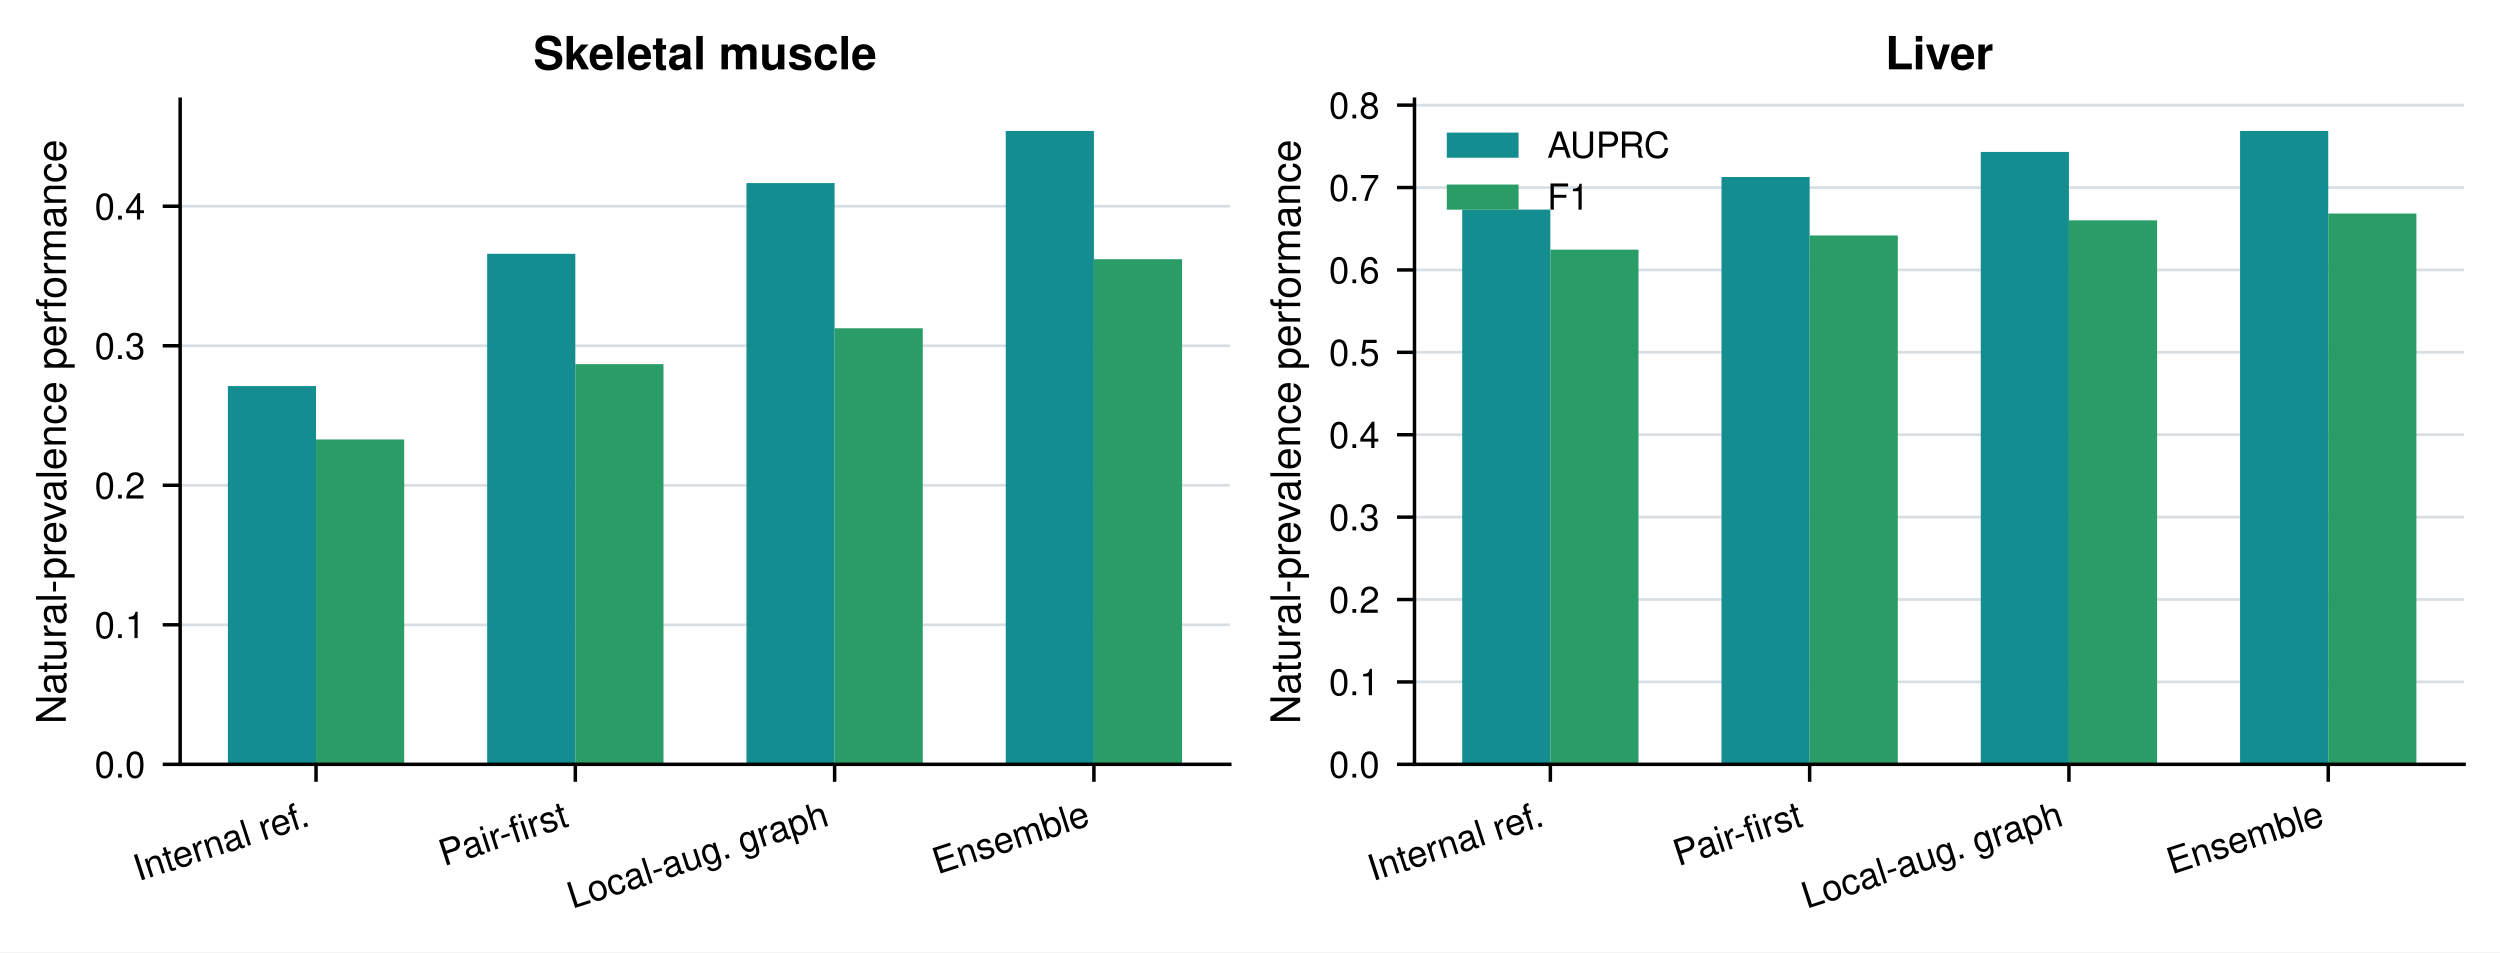
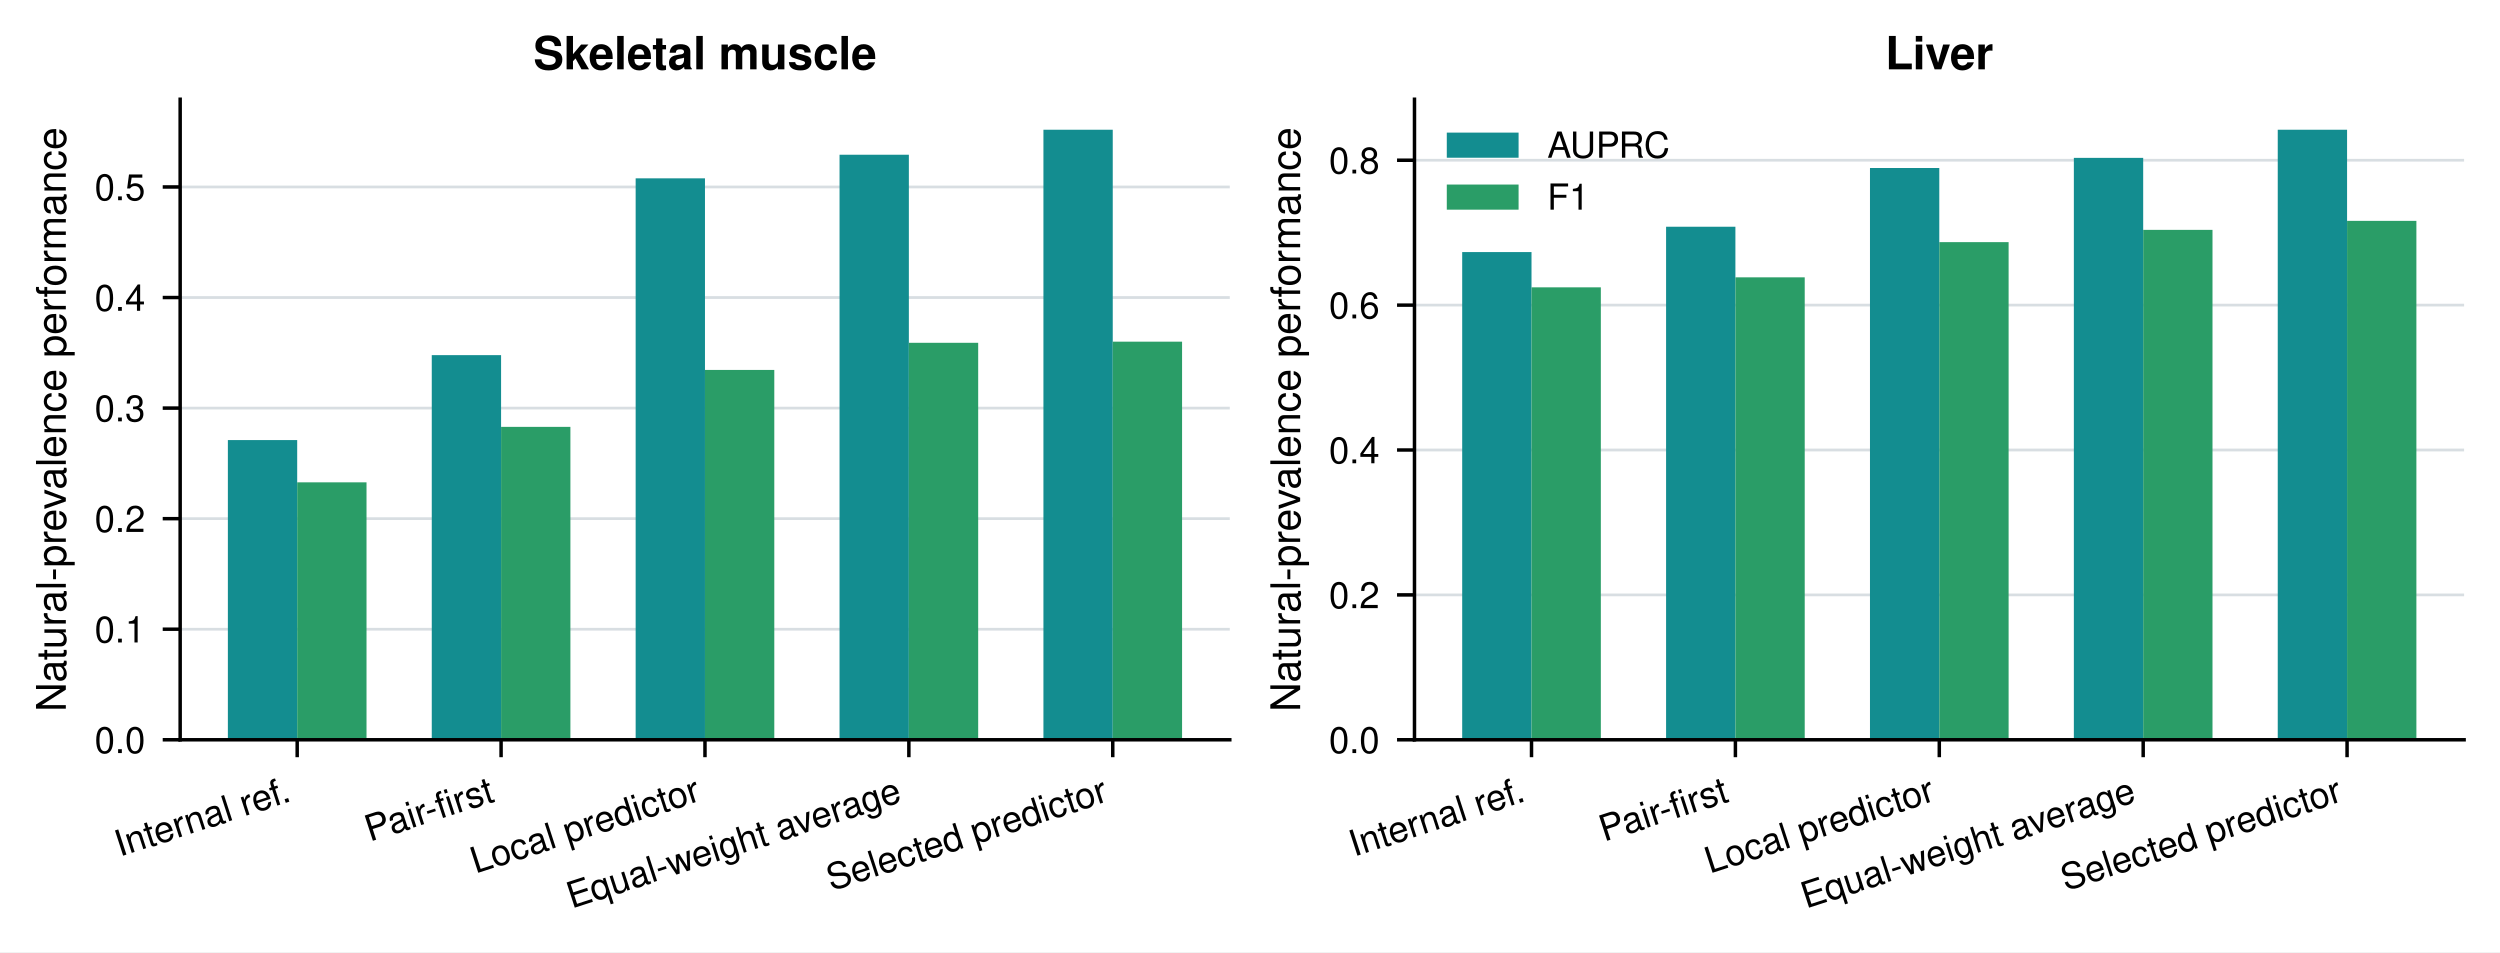
- <svg xmlns="http://www.w3.org/2000/svg" xmlns:xlink="http://www.w3.org/1999/xlink" width="501.434pt" height="191.004pt" viewBox="0 0 501.434 191.004" version="1.1">
+ <svg xmlns="http://www.w3.org/2000/svg" xmlns:xlink="http://www.w3.org/1999/xlink" width="501.434pt" height="190.97pt" viewBox="0 0 501.434 190.97" version="1.1">
  <defs>
    <style type="text/css">*{stroke-linejoin: round; stroke-linecap: butt}</style>
  </defs>
  <g id="figure_1">
    <g id="patch_1">
-       <path d="M 0 191.004  L 501.434 191.004  L 501.434 0  L 0 0  z " style="fill: #ffffff" />
+       <path d="M 0 190.97  L 501.434 190.97  L 501.434 0  L 0 0  z " style="fill: #ffffff" />
    </g>
    <g id="axes_1">
      <g id="patch_2">
-         <path d="M 36.136 153.303  L 246.662 153.303  L 246.662 19.907  L 36.136 19.907  z " style="fill: #ffffff" />
+         <path d="M 36.136 148.38  L 246.662 148.38  L 246.662 19.907  L 36.136 19.907  z " style="fill: #ffffff" />
      </g>
      <g id="matplotlib.axis_1">
        <g id="xtick_1">
          <g id="line2d_1">
            <defs>
              <path id="m49f4da12fe" d="M 0 0  L 0 3.5  " style="stroke: #000000; stroke-width: 0.7" />
            </defs>
            <g>
-               <use xlink:href="#m49f4da12fe" x="63.388" y="153.303" style="stroke: #000000; stroke-width: 0.7" />
+               <use xlink:href="#m49f4da12fe" x="59.609" y="148.38" style="stroke: #000000; stroke-width: 0.7" />
            </g>
          </g>
          <g id="text_1">
-             <text style="font-size: 7.3px; font-family: 'Nimbus Sans', 'Helvetica', 'Arial', sans-serif" transform="translate(27.78327 176.7732) rotate(-18)">Internal ref.</text>
+             <text style="font-size: 7.3px; font-family: 'Nimbus Sans', 'Helvetica', 'Arial', sans-serif" transform="translate(24.00496 171.8506) rotate(-18)">Internal ref.</text>
          </g>
        </g>
        <g id="xtick_2">
          <g id="line2d_2">
            <g>
-               <use xlink:href="#m49f4da12fe" x="115.395" y="153.303" style="stroke: #000000; stroke-width: 0.7" />
+               <use xlink:href="#m49f4da12fe" x="100.504" y="148.38" style="stroke: #000000; stroke-width: 0.7" />
            </g>
          </g>
          <g id="text_2">
-             <text style="font-size: 7.3px; font-family: 'Nimbus Sans', 'Helvetica', 'Arial', sans-serif" transform="translate(89.06355 173.7603) rotate(-18)">Pair-first</text>
+             <text style="font-size: 7.3px; font-family: 'Nimbus Sans', 'Helvetica', 'Arial', sans-serif" transform="translate(74.17253 168.8377) rotate(-18)">Pair-first</text>
          </g>
        </g>
        <g id="xtick_3">
          <g id="line2d_3">
            <g>
-               <use xlink:href="#m49f4da12fe" x="167.403" y="153.303" style="stroke: #000000; stroke-width: 0.7" />
+               <use xlink:href="#m49f4da12fe" x="141.399" y="148.38" style="stroke: #000000; stroke-width: 0.7" />
            </g>
          </g>
          <g id="text_3">
-             <text style="font-size: 7.3px; font-family: 'Nimbus Sans', 'Helvetica', 'Arial', sans-serif" transform="translate(114.8177 182.2905) rotate(-18)">Local-aug. graph</text>
+             <text style="font-size: 7.3px; font-family: 'Nimbus Sans', 'Helvetica', 'Arial', sans-serif" transform="translate(95.38032 175.2343) rotate(-18)">Local predictor</text>
          </g>
        </g>
        <g id="xtick_4">
          <g id="line2d_4">
            <g>
-               <use xlink:href="#m49f4da12fe" x="219.41" y="153.303" style="stroke: #000000; stroke-width: 0.7" />
+               <use xlink:href="#m49f4da12fe" x="182.294" y="148.38" style="stroke: #000000; stroke-width: 0.7" />
            </g>
          </g>
          <g id="text_4">
-             <text style="font-size: 7.3px; font-family: 'Nimbus Sans', 'Helvetica', 'Arial', sans-serif" transform="translate(188.0525 175.3933) rotate(-18)">Ensemble</text>
+             <text style="font-size: 7.3px; font-family: 'Nimbus Sans', 'Helvetica', 'Arial', sans-serif" transform="translate(114.6637 182.2563) rotate(-18)">Equal-weight average</text>
+           </g>
+         </g>
+         <g id="xtick_5">
+           <g id="line2d_5">
+             <g>
+               <use xlink:href="#m49f4da12fe" x="223.188" y="148.38" style="stroke: #000000; stroke-width: 0.7" />
+             </g>
+           </g>
+           <g id="text_5">
+             <text style="font-size: 7.3px; font-family: 'Nimbus Sans', 'Helvetica', 'Arial', sans-serif" transform="translate(166.7492 178.7026) rotate(-18)">Selected predictor</text>
          </g>
        </g>
      </g>
      <g id="matplotlib.axis_2">
        <g id="ytick_1">
-           <g id="line2d_5">
-             <path d="M 36.136 153.303  L 246.662 153.303  " clip-path="url(#p9f8f02ea70)" style="fill: none; stroke: #d8dee2; stroke-width: 0.55; stroke-linecap: square" />
-           </g>
          <g id="line2d_6">
+             <path d="M 36.136 148.38  L 246.662 148.38  " clip-path="url(#pd2425a1984)" style="fill: none; stroke: #d8dee2; stroke-width: 0.55; stroke-linecap: square" />
+           </g>
+           <g id="line2d_7">
            <defs>
              <path id="m2e805e3a97" d="M 0 0  L -3.5 0  " style="stroke: #000000; stroke-width: 0.7" />
            </defs>
            <g>
-               <use xlink:href="#m2e805e3a97" x="36.136" y="153.303" style="stroke: #000000; stroke-width: 0.7" />
-             </g>
-           </g>
-           <g id="text_5">
-             <text style="font-size: 7.3px; font-family: 'Nimbus Sans', 'Helvetica', 'Arial', sans-serif; text-anchor: end" x="29.136" y="155.964" transform="rotate(-0 29.13586 155.9638)">0.0</text>
+               <use xlink:href="#m2e805e3a97" x="36.136" y="148.38" style="stroke: #000000; stroke-width: 0.7" />
+             </g>
+           </g>
+           <g id="text_6">
+             <text style="font-size: 7.3px; font-family: 'Nimbus Sans', 'Helvetica', 'Arial', sans-serif; text-anchor: end" x="29.136" y="151.041" transform="rotate(-0 29.13586 151.0412)">0.0</text>
          </g>
        </g>
        <g id="ytick_2">
-           <g id="line2d_7">
-             <path d="M 36.136 125.319  L 246.662 125.319  " clip-path="url(#p9f8f02ea70)" style="fill: none; stroke: #d8dee2; stroke-width: 0.55; stroke-linecap: square" />
-           </g>
          <g id="line2d_8">
-             <g>
-               <use xlink:href="#m2e805e3a97" x="36.136" y="125.319" style="stroke: #000000; stroke-width: 0.7" />
-             </g>
-           </g>
-           <g id="text_6">
-             <text style="font-size: 7.3px; font-family: 'Nimbus Sans', 'Helvetica', 'Arial', sans-serif; text-anchor: end" x="29.136" y="127.98" transform="rotate(-0 29.13586 127.9798)">0.1</text>
+             <path d="M 36.136 126.204  L 246.662 126.204  " clip-path="url(#pd2425a1984)" style="fill: none; stroke: #d8dee2; stroke-width: 0.55; stroke-linecap: square" />
+           </g>
+           <g id="line2d_9">
+             <g>
+               <use xlink:href="#m2e805e3a97" x="36.136" y="126.204" style="stroke: #000000; stroke-width: 0.7" />
+             </g>
+           </g>
+           <g id="text_7">
+             <text style="font-size: 7.3px; font-family: 'Nimbus Sans', 'Helvetica', 'Arial', sans-serif; text-anchor: end" x="29.136" y="128.866" transform="rotate(-0 29.13586 128.8656)">0.1</text>
          </g>
        </g>
        <g id="ytick_3">
-           <g id="line2d_9">
-             <path d="M 36.136 97.335  L 246.662 97.335  " clip-path="url(#p9f8f02ea70)" style="fill: none; stroke: #d8dee2; stroke-width: 0.55; stroke-linecap: square" />
-           </g>
          <g id="line2d_10">
-             <g>
-               <use xlink:href="#m2e805e3a97" x="36.136" y="97.335" style="stroke: #000000; stroke-width: 0.7" />
-             </g>
-           </g>
-           <g id="text_7">
-             <text style="font-size: 7.3px; font-family: 'Nimbus Sans', 'Helvetica', 'Arial', sans-serif; text-anchor: end" x="29.136" y="99.996" transform="rotate(-0 29.13586 99.99588)">0.2</text>
+             <path d="M 36.136 104.029  L 246.662 104.029  " clip-path="url(#pd2425a1984)" style="fill: none; stroke: #d8dee2; stroke-width: 0.55; stroke-linecap: square" />
+           </g>
+           <g id="line2d_11">
+             <g>
+               <use xlink:href="#m2e805e3a97" x="36.136" y="104.029" style="stroke: #000000; stroke-width: 0.7" />
+             </g>
+           </g>
+           <g id="text_8">
+             <text style="font-size: 7.3px; font-family: 'Nimbus Sans', 'Helvetica', 'Arial', sans-serif; text-anchor: end" x="29.136" y="106.69" transform="rotate(-0 29.13586 106.69)">0.2</text>
          </g>
        </g>
        <g id="ytick_4">
-           <g id="line2d_11">
-             <path d="M 36.136 69.351  L 246.662 69.351  " clip-path="url(#p9f8f02ea70)" style="fill: none; stroke: #d8dee2; stroke-width: 0.55; stroke-linecap: square" />
-           </g>
          <g id="line2d_12">
-             <g>
-               <use xlink:href="#m2e805e3a97" x="36.136" y="69.351" style="stroke: #000000; stroke-width: 0.7" />
-             </g>
-           </g>
-           <g id="text_8">
-             <text style="font-size: 7.3px; font-family: 'Nimbus Sans', 'Helvetica', 'Arial', sans-serif; text-anchor: end" x="29.136" y="72.012" transform="rotate(-0 29.13586 72.01191)">0.3</text>
+             <path d="M 36.136 81.853  L 246.662 81.853  " clip-path="url(#pd2425a1984)" style="fill: none; stroke: #d8dee2; stroke-width: 0.55; stroke-linecap: square" />
+           </g>
+           <g id="line2d_13">
+             <g>
+               <use xlink:href="#m2e805e3a97" x="36.136" y="81.853" style="stroke: #000000; stroke-width: 0.7" />
+             </g>
+           </g>
+           <g id="text_9">
+             <text style="font-size: 7.3px; font-family: 'Nimbus Sans', 'Helvetica', 'Arial', sans-serif; text-anchor: end" x="29.136" y="84.514" transform="rotate(-0 29.13586 84.51435)">0.3</text>
          </g>
        </g>
        <g id="ytick_5">
-           <g id="line2d_13">
-             <path d="M 36.136 41.367  L 246.662 41.367  " clip-path="url(#p9f8f02ea70)" style="fill: none; stroke: #d8dee2; stroke-width: 0.55; stroke-linecap: square" />
-           </g>
          <g id="line2d_14">
-             <g>
-               <use xlink:href="#m2e805e3a97" x="36.136" y="41.367" style="stroke: #000000; stroke-width: 0.7" />
-             </g>
-           </g>
-           <g id="text_9">
-             <text style="font-size: 7.3px; font-family: 'Nimbus Sans', 'Helvetica', 'Arial', sans-serif; text-anchor: end" x="29.136" y="44.028" transform="rotate(-0 29.13586 44.02795)">0.4</text>
-           </g>
-         </g>
-         <g id="text_10">
-           <text style="font-size: 8.2px; font-family: 'Nimbus Sans', 'Helvetica', 'Arial', sans-serif; text-anchor: middle" x="13.203" y="86.605" transform="rotate(-90 13.20266 86.60505)">Natural-prevalence performance</text>
+             <path d="M 36.136 59.678  L 246.662 59.678  " clip-path="url(#pd2425a1984)" style="fill: none; stroke: #d8dee2; stroke-width: 0.55; stroke-linecap: square" />
+           </g>
+           <g id="line2d_15">
+             <g>
+               <use xlink:href="#m2e805e3a97" x="36.136" y="59.678" style="stroke: #000000; stroke-width: 0.7" />
+             </g>
+           </g>
+           <g id="text_10">
+             <text style="font-size: 7.3px; font-family: 'Nimbus Sans', 'Helvetica', 'Arial', sans-serif; text-anchor: end" x="29.136" y="62.339" transform="rotate(-0 29.13586 62.33875)">0.4</text>
+           </g>
+         </g>
+         <g id="ytick_6">
+           <g id="line2d_16">
+             <path d="M 36.136 37.502  L 246.662 37.502  " clip-path="url(#pd2425a1984)" style="fill: none; stroke: #d8dee2; stroke-width: 0.55; stroke-linecap: square" />
+           </g>
+           <g id="line2d_17">
+             <g>
+               <use xlink:href="#m2e805e3a97" x="36.136" y="37.502" style="stroke: #000000; stroke-width: 0.7" />
+             </g>
+           </g>
+           <g id="text_11">
+             <text style="font-size: 7.3px; font-family: 'Nimbus Sans', 'Helvetica', 'Arial', sans-serif; text-anchor: end" x="29.136" y="40.163" transform="rotate(-0 29.13586 40.16314)">0.5</text>
+           </g>
+         </g>
+         <g id="text_12">
+           <text style="font-size: 8.2px; font-family: 'Nimbus Sans', 'Helvetica', 'Arial', sans-serif; text-anchor: middle" x="13.203" y="84.144" transform="rotate(-90 13.20266 84.14374)">Natural-prevalence performance</text>
        </g>
      </g>
      <g id="patch_3">
-         <path d="M 45.705 153.303  L 63.388 153.303  L 63.388 77.436  L 45.705 77.436  z " clip-path="url(#p9f8f02ea70)" style="fill: #138d90" />
+         <path d="M 45.705 148.38  L 59.609 148.38  L 59.609 88.26  L 45.705 88.26  z " clip-path="url(#pd2425a1984)" style="fill: #138d90" />
      </g>
      <g id="patch_4">
-         <path d="M 97.713 153.303  L 115.395 153.303  L 115.395 50.91  L 97.713 50.91  z " clip-path="url(#p9f8f02ea70)" style="fill: #138d90" />
+         <path d="M 86.6 148.38  L 100.504 148.38  L 100.504 71.226  L 86.6 71.226  z " clip-path="url(#pd2425a1984)" style="fill: #138d90" />
      </g>
      <g id="patch_5">
-         <path d="M 149.72 153.303  L 167.403 153.303  L 167.403 36.722  L 149.72 36.722  z " clip-path="url(#p9f8f02ea70)" style="fill: #138d90" />
+         <path d="M 127.495 148.38  L 141.399 148.38  L 141.399 35.769  L 127.495 35.769  z " clip-path="url(#pd2425a1984)" style="fill: #138d90" />
      </g>
      <g id="patch_6">
-         <path d="M 201.727 153.303  L 219.41 153.303  L 219.41 26.26  L 201.727 26.26  z " clip-path="url(#p9f8f02ea70)" style="fill: #138d90" />
+         <path d="M 168.389 148.38  L 182.294 148.38  L 182.294 31.037  L 168.389 31.037  z " clip-path="url(#pd2425a1984)" style="fill: #138d90" />
      </g>
      <g id="patch_7">
-         <path d="M 63.388 153.303  L 81.07 153.303  L 81.07 88.143  L 63.388 88.143  z " clip-path="url(#p9f8f02ea70)" style="fill: #2a9d67" />
+         <path d="M 209.284 148.38  L 223.188 148.38  L 223.188 26.025  L 209.284 26.025  z " clip-path="url(#pd2425a1984)" style="fill: #138d90" />
      </g>
      <g id="patch_8">
-         <path d="M 115.395 153.303  L 133.078 153.303  L 133.078 73.041  L 115.395 73.041  z " clip-path="url(#p9f8f02ea70)" style="fill: #2a9d67" />
+         <path d="M 59.609 148.38  L 73.514 148.38  L 73.514 96.745  L 59.609 96.745  z " clip-path="url(#pd2425a1984)" style="fill: #2a9d67" />
      </g>
      <g id="patch_9">
-         <path d="M 167.403 153.303  L 185.085 153.303  L 185.085 65.843  L 167.403 65.843  z " clip-path="url(#p9f8f02ea70)" style="fill: #2a9d67" />
+         <path d="M 100.504 148.38  L 114.408 148.38  L 114.408 85.614  L 100.504 85.614  z " clip-path="url(#pd2425a1984)" style="fill: #2a9d67" />
      </g>
      <g id="patch_10">
-         <path d="M 219.41 153.303  L 237.092 153.303  L 237.092 51.986  L 219.41 51.986  z " clip-path="url(#p9f8f02ea70)" style="fill: #2a9d67" />
+         <path d="M 141.399 148.38  L 155.303 148.38  L 155.303 74.198  L 141.399 74.198  z " clip-path="url(#pd2425a1984)" style="fill: #2a9d67" />
      </g>
      <g id="patch_11">
-         <path d="M 36.136 153.303  L 36.136 19.907  " style="fill: none; stroke: #000000; stroke-width: 0.7; stroke-linejoin: miter; stroke-linecap: square" />
+         <path d="M 182.294 148.38  L 196.198 148.38  L 196.198 68.752  L 182.294 68.752  z " clip-path="url(#pd2425a1984)" style="fill: #2a9d67" />
      </g>
      <g id="patch_12">
-         <path d="M 36.136 153.303  L 246.662 153.303  " style="fill: none; stroke: #000000; stroke-width: 0.7; stroke-linejoin: miter; stroke-linecap: square" />
-       </g>
-       <g id="text_11">
+         <path d="M 223.188 148.38  L 237.092 148.38  L 237.092 68.524  L 223.188 68.524  z " clip-path="url(#pd2425a1984)" style="fill: #2a9d67" />
+       </g>
+       <g id="patch_13">
+         <path d="M 36.136 148.38  L 36.136 19.907  " style="fill: none; stroke: #000000; stroke-width: 0.7; stroke-linejoin: miter; stroke-linecap: square" />
+       </g>
+       <g id="patch_14">
+         <path d="M 36.136 148.38  L 246.662 148.38  " style="fill: none; stroke: #000000; stroke-width: 0.7; stroke-linejoin: miter; stroke-linecap: square" />
+       </g>
+       <g id="text_13">
        <text style="font-weight: 700; font-size: 9.2px; font-family: 'Nimbus Sans', 'Helvetica', 'Arial', sans-serif; text-anchor: middle" x="141.399" y="13.907" transform="rotate(-0 141.3989 13.90738)">Skeletal muscle</text>
      </g>
    </g>
    <g id="axes_2">
-       <g id="patch_13">
-         <path d="M 283.708 153.303  L 494.234 153.303  L 494.234 19.907  L 283.708 19.907  z " style="fill: #ffffff" />
+       <g id="patch_15">
+         <path d="M 283.708 148.38  L 494.234 148.38  L 494.234 19.907  L 283.708 19.907  z " style="fill: #ffffff" />
      </g>
      <g id="matplotlib.axis_3">
-         <g id="xtick_5">
-           <g id="line2d_15">
-             <g>
-               <use xlink:href="#m49f4da12fe" x="310.96" y="153.303" style="stroke: #000000; stroke-width: 0.7" />
-             </g>
-           </g>
-           <g id="text_12">
-             <text style="font-size: 7.3px; font-family: 'Nimbus Sans', 'Helvetica', 'Arial', sans-serif" transform="translate(275.3553 176.7732) rotate(-18)">Internal ref.</text>
-           </g>
-         </g>
        <g id="xtick_6">
-           <g id="line2d_16">
-             <g>
-               <use xlink:href="#m49f4da12fe" x="362.967" y="153.303" style="stroke: #000000; stroke-width: 0.7" />
-             </g>
-           </g>
-           <g id="text_13">
-             <text style="font-size: 7.3px; font-family: 'Nimbus Sans', 'Helvetica', 'Arial', sans-serif" transform="translate(336.6355 173.7603) rotate(-18)">Pair-first</text>
+           <g id="line2d_18">
+             <g>
+               <use xlink:href="#m49f4da12fe" x="307.181" y="148.38" style="stroke: #000000; stroke-width: 0.7" />
+             </g>
+           </g>
+           <g id="text_14">
+             <text style="font-size: 7.3px; font-family: 'Nimbus Sans', 'Helvetica', 'Arial', sans-serif" transform="translate(271.577 171.8506) rotate(-18)">Internal ref.</text>
          </g>
        </g>
        <g id="xtick_7">
-           <g id="line2d_17">
-             <g>
-               <use xlink:href="#m49f4da12fe" x="414.975" y="153.303" style="stroke: #000000; stroke-width: 0.7" />
-             </g>
-           </g>
-           <g id="text_14">
-             <text style="font-size: 7.3px; font-family: 'Nimbus Sans', 'Helvetica', 'Arial', sans-serif" transform="translate(362.3897 182.2905) rotate(-18)">Local-aug. graph</text>
+           <g id="line2d_19">
+             <g>
+               <use xlink:href="#m49f4da12fe" x="348.076" y="148.38" style="stroke: #000000; stroke-width: 0.7" />
+             </g>
+           </g>
+           <g id="text_15">
+             <text style="font-size: 7.3px; font-family: 'Nimbus Sans', 'Helvetica', 'Arial', sans-serif" transform="translate(321.7445 168.8377) rotate(-18)">Pair-first</text>
          </g>
        </g>
        <g id="xtick_8">
-           <g id="line2d_18">
-             <g>
-               <use xlink:href="#m49f4da12fe" x="466.982" y="153.303" style="stroke: #000000; stroke-width: 0.7" />
-             </g>
-           </g>
-           <g id="text_15">
-             <text style="font-size: 7.3px; font-family: 'Nimbus Sans', 'Helvetica', 'Arial', sans-serif" transform="translate(435.6245 175.3933) rotate(-18)">Ensemble</text>
+           <g id="line2d_20">
+             <g>
+               <use xlink:href="#m49f4da12fe" x="388.971" y="148.38" style="stroke: #000000; stroke-width: 0.7" />
+             </g>
+           </g>
+           <g id="text_16">
+             <text style="font-size: 7.3px; font-family: 'Nimbus Sans', 'Helvetica', 'Arial', sans-serif" transform="translate(342.9523 175.2343) rotate(-18)">Local predictor</text>
+           </g>
+         </g>
+         <g id="xtick_9">
+           <g id="line2d_21">
+             <g>
+               <use xlink:href="#m49f4da12fe" x="429.866" y="148.38" style="stroke: #000000; stroke-width: 0.7" />
+             </g>
+           </g>
+           <g id="text_17">
+             <text style="font-size: 7.3px; font-family: 'Nimbus Sans', 'Helvetica', 'Arial', sans-serif" transform="translate(362.2357 182.2563) rotate(-18)">Equal-weight average</text>
+           </g>
+         </g>
+         <g id="xtick_10">
+           <g id="line2d_22">
+             <g>
+               <use xlink:href="#m49f4da12fe" x="470.76" y="148.38" style="stroke: #000000; stroke-width: 0.7" />
+             </g>
+           </g>
+           <g id="text_18">
+             <text style="font-size: 7.3px; font-family: 'Nimbus Sans', 'Helvetica', 'Arial', sans-serif" transform="translate(414.3212 178.7026) rotate(-18)">Selected predictor</text>
          </g>
        </g>
      </g>
      <g id="matplotlib.axis_4">
-         <g id="ytick_6">
-           <g id="line2d_19">
-             <path d="M 283.708 153.303  L 494.234 153.303  " clip-path="url(#p1df1005f05)" style="fill: none; stroke: #d8dee2; stroke-width: 0.55; stroke-linecap: square" />
-           </g>
-           <g id="line2d_20">
-             <g>
-               <use xlink:href="#m2e805e3a97" x="283.708" y="153.303" style="stroke: #000000; stroke-width: 0.7" />
-             </g>
-           </g>
-           <g id="text_16">
-             <text style="font-size: 7.3px; font-family: 'Nimbus Sans', 'Helvetica', 'Arial', sans-serif; text-anchor: end" x="276.708" y="155.964" transform="rotate(-0 276.7079 155.9638)">0.0</text>
-           </g>
-         </g>
        <g id="ytick_7">
-           <g id="line2d_21">
-             <path d="M 283.708 136.776  L 494.234 136.776  " clip-path="url(#p1df1005f05)" style="fill: none; stroke: #d8dee2; stroke-width: 0.55; stroke-linecap: square" />
-           </g>
-           <g id="line2d_22">
-             <g>
-               <use xlink:href="#m2e805e3a97" x="283.708" y="136.776" style="stroke: #000000; stroke-width: 0.7" />
-             </g>
-           </g>
-           <g id="text_17">
-             <text style="font-size: 7.3px; font-family: 'Nimbus Sans', 'Helvetica', 'Arial', sans-serif; text-anchor: end" x="276.708" y="139.437" transform="rotate(-0 276.7079 139.437)">0.1</text>
+           <g id="line2d_23">
+             <path d="M 283.708 148.38  L 494.234 148.38  " clip-path="url(#pde83064d4c)" style="fill: none; stroke: #d8dee2; stroke-width: 0.55; stroke-linecap: square" />
+           </g>
+           <g id="line2d_24">
+             <g>
+               <use xlink:href="#m2e805e3a97" x="283.708" y="148.38" style="stroke: #000000; stroke-width: 0.7" />
+             </g>
+           </g>
+           <g id="text_19">
+             <text style="font-size: 7.3px; font-family: 'Nimbus Sans', 'Helvetica', 'Arial', sans-serif; text-anchor: end" x="276.708" y="151.041" transform="rotate(-0 276.7079 151.0412)">0.0</text>
          </g>
        </g>
        <g id="ytick_8">
-           <g id="line2d_23">
-             <path d="M 283.708 120.249  L 494.234 120.249  " clip-path="url(#p1df1005f05)" style="fill: none; stroke: #d8dee2; stroke-width: 0.55; stroke-linecap: square" />
-           </g>
-           <g id="line2d_24">
-             <g>
-               <use xlink:href="#m2e805e3a97" x="283.708" y="120.249" style="stroke: #000000; stroke-width: 0.7" />
-             </g>
-           </g>
-           <g id="text_18">
-             <text style="font-size: 7.3px; font-family: 'Nimbus Sans', 'Helvetica', 'Arial', sans-serif; text-anchor: end" x="276.708" y="122.91" transform="rotate(-0 276.7079 122.9101)">0.2</text>
+           <g id="line2d_25">
+             <path d="M 283.708 119.32  L 494.234 119.32  " clip-path="url(#pde83064d4c)" style="fill: none; stroke: #d8dee2; stroke-width: 0.55; stroke-linecap: square" />
+           </g>
+           <g id="line2d_26">
+             <g>
+               <use xlink:href="#m2e805e3a97" x="283.708" y="119.32" style="stroke: #000000; stroke-width: 0.7" />
+             </g>
+           </g>
+           <g id="text_20">
+             <text style="font-size: 7.3px; font-family: 'Nimbus Sans', 'Helvetica', 'Arial', sans-serif; text-anchor: end" x="276.708" y="121.981" transform="rotate(-0 276.7079 121.9807)">0.2</text>
          </g>
        </g>
        <g id="ytick_9">
-           <g id="line2d_25">
-             <path d="M 283.708 103.722  L 494.234 103.722  " clip-path="url(#p1df1005f05)" style="fill: none; stroke: #d8dee2; stroke-width: 0.55; stroke-linecap: square" />
-           </g>
-           <g id="line2d_26">
-             <g>
-               <use xlink:href="#m2e805e3a97" x="283.708" y="103.722" style="stroke: #000000; stroke-width: 0.7" />
-             </g>
-           </g>
-           <g id="text_19">
-             <text style="font-size: 7.3px; font-family: 'Nimbus Sans', 'Helvetica', 'Arial', sans-serif; text-anchor: end" x="276.708" y="106.383" transform="rotate(-0 276.7079 106.3833)">0.3</text>
+           <g id="line2d_27">
+             <path d="M 283.708 90.259  L 494.234 90.259  " clip-path="url(#pde83064d4c)" style="fill: none; stroke: #d8dee2; stroke-width: 0.55; stroke-linecap: square" />
+           </g>
+           <g id="line2d_28">
+             <g>
+               <use xlink:href="#m2e805e3a97" x="283.708" y="90.259" style="stroke: #000000; stroke-width: 0.7" />
+             </g>
+           </g>
+           <g id="text_21">
+             <text style="font-size: 7.3px; font-family: 'Nimbus Sans', 'Helvetica', 'Arial', sans-serif; text-anchor: end" x="276.708" y="92.92" transform="rotate(-0 276.7079 92.92033)">0.4</text>
          </g>
        </g>
        <g id="ytick_10">
-           <g id="line2d_27">
-             <path d="M 283.708 87.195  L 494.234 87.195  " clip-path="url(#p1df1005f05)" style="fill: none; stroke: #d8dee2; stroke-width: 0.55; stroke-linecap: square" />
-           </g>
-           <g id="line2d_28">
-             <g>
-               <use xlink:href="#m2e805e3a97" x="283.708" y="87.195" style="stroke: #000000; stroke-width: 0.7" />
-             </g>
-           </g>
-           <g id="text_20">
-             <text style="font-size: 7.3px; font-family: 'Nimbus Sans', 'Helvetica', 'Arial', sans-serif; text-anchor: end" x="276.708" y="89.856" transform="rotate(-0 276.7079 89.85641)">0.4</text>
+           <g id="line2d_29">
+             <path d="M 283.708 61.199  L 494.234 61.199  " clip-path="url(#pde83064d4c)" style="fill: none; stroke: #d8dee2; stroke-width: 0.55; stroke-linecap: square" />
+           </g>
+           <g id="line2d_30">
+             <g>
+               <use xlink:href="#m2e805e3a97" x="283.708" y="61.199" style="stroke: #000000; stroke-width: 0.7" />
+             </g>
+           </g>
+           <g id="text_22">
+             <text style="font-size: 7.3px; font-family: 'Nimbus Sans', 'Helvetica', 'Arial', sans-serif; text-anchor: end" x="276.708" y="63.86" transform="rotate(-0 276.7079 63.8599)">0.6</text>
          </g>
        </g>
        <g id="ytick_11">
-           <g id="line2d_29">
-             <path d="M 283.708 70.668  L 494.234 70.668  " clip-path="url(#p1df1005f05)" style="fill: none; stroke: #d8dee2; stroke-width: 0.55; stroke-linecap: square" />
-           </g>
-           <g id="line2d_30">
-             <g>
-               <use xlink:href="#m2e805e3a97" x="283.708" y="70.668" style="stroke: #000000; stroke-width: 0.7" />
-             </g>
-           </g>
-           <g id="text_21">
-             <text style="font-size: 7.3px; font-family: 'Nimbus Sans', 'Helvetica', 'Arial', sans-serif; text-anchor: end" x="276.708" y="73.33" transform="rotate(-0 276.7079 73.32956)">0.5</text>
-           </g>
-         </g>
-         <g id="ytick_12">
          <g id="line2d_31">
-             <path d="M 283.708 54.142  L 494.234 54.142  " clip-path="url(#p1df1005f05)" style="fill: none; stroke: #d8dee2; stroke-width: 0.55; stroke-linecap: square" />
+             <path d="M 283.708 32.138  L 494.234 32.138  " clip-path="url(#pde83064d4c)" style="fill: none; stroke: #d8dee2; stroke-width: 0.55; stroke-linecap: square" />
          </g>
          <g id="line2d_32">
            <g>
-               <use xlink:href="#m2e805e3a97" x="283.708" y="54.142" style="stroke: #000000; stroke-width: 0.7" />
-             </g>
-           </g>
-           <g id="text_22">
-             <text style="font-size: 7.3px; font-family: 'Nimbus Sans', 'Helvetica', 'Arial', sans-serif; text-anchor: end" x="276.708" y="56.803" transform="rotate(-0 276.7079 56.80271)">0.6</text>
-           </g>
-         </g>
-         <g id="ytick_13">
-           <g id="line2d_33">
-             <path d="M 283.708 37.615  L 494.234 37.615  " clip-path="url(#p1df1005f05)" style="fill: none; stroke: #d8dee2; stroke-width: 0.55; stroke-linecap: square" />
-           </g>
-           <g id="line2d_34">
-             <g>
-               <use xlink:href="#m2e805e3a97" x="283.708" y="37.615" style="stroke: #000000; stroke-width: 0.7" />
+               <use xlink:href="#m2e805e3a97" x="283.708" y="32.138" style="stroke: #000000; stroke-width: 0.7" />
            </g>
          </g>
          <g id="text_23">
-             <text style="font-size: 7.3px; font-family: 'Nimbus Sans', 'Helvetica', 'Arial', sans-serif; text-anchor: end" x="276.708" y="40.276" transform="rotate(-0 276.7079 40.27585)">0.7</text>
-           </g>
-         </g>
-         <g id="ytick_14">
-           <g id="line2d_35">
-             <path d="M 283.708 21.088  L 494.234 21.088  " clip-path="url(#p1df1005f05)" style="fill: none; stroke: #d8dee2; stroke-width: 0.55; stroke-linecap: square" />
-           </g>
-           <g id="line2d_36">
-             <g>
-               <use xlink:href="#m2e805e3a97" x="283.708" y="21.088" style="stroke: #000000; stroke-width: 0.7" />
-             </g>
-           </g>
-           <g id="text_24">
-             <text style="font-size: 7.3px; font-family: 'Nimbus Sans', 'Helvetica', 'Arial', sans-serif; text-anchor: end" x="276.708" y="23.749" transform="rotate(-0 276.7079 23.749)">0.8</text>
-           </g>
-         </g>
-         <g id="text_25">
-           <text style="font-size: 8.2px; font-family: 'Nimbus Sans', 'Helvetica', 'Arial', sans-serif; text-anchor: middle" x="260.775" y="86.605" transform="rotate(-90 260.7747 86.60505)">Natural-prevalence performance</text>
-         </g>
-       </g>
-       <g id="patch_14">
-         <path d="M 293.277 153.303  L 310.96 153.303  L 310.96 42.036  L 293.277 42.036  z " clip-path="url(#p1df1005f05)" style="fill: #138d90" />
-       </g>
-       <g id="patch_15">
-         <path d="M 345.285 153.303  L 362.967 153.303  L 362.967 35.503  L 345.285 35.503  z " clip-path="url(#p1df1005f05)" style="fill: #138d90" />
+             <text style="font-size: 7.3px; font-family: 'Nimbus Sans', 'Helvetica', 'Arial', sans-serif; text-anchor: end" x="276.708" y="34.799" transform="rotate(-0 276.7079 34.79948)">0.8</text>
+           </g>
+         </g>
+         <g id="text_24">
+           <text style="font-size: 8.2px; font-family: 'Nimbus Sans', 'Helvetica', 'Arial', sans-serif; text-anchor: middle" x="260.775" y="84.144" transform="rotate(-90 260.7747 84.14374)">Natural-prevalence performance</text>
+         </g>
      </g>
      <g id="patch_16">
-         <path d="M 397.292 153.303  L 414.975 153.303  L 414.975 30.473  L 397.292 30.473  z " clip-path="url(#p1df1005f05)" style="fill: #138d90" />
+         <path d="M 293.277 148.38  L 307.181 148.38  L 307.181 50.556  L 293.277 50.556  z " clip-path="url(#pde83064d4c)" style="fill: #138d90" />
      </g>
      <g id="patch_17">
-         <path d="M 449.299 153.303  L 466.982 153.303  L 466.982 26.26  L 449.299 26.26  z " clip-path="url(#p1df1005f05)" style="fill: #138d90" />
+         <path d="M 334.172 148.38  L 348.076 148.38  L 348.076 45.482  L 334.172 45.482  z " clip-path="url(#pde83064d4c)" style="fill: #138d90" />
      </g>
      <g id="patch_18">
-         <path d="M 310.96 153.303  L 328.642 153.303  L 328.642 50.082  L 310.96 50.082  z " clip-path="url(#p1df1005f05)" style="fill: #2a9d67" />
+         <path d="M 375.067 148.38  L 388.971 148.38  L 388.971 33.691  L 375.067 33.691  z " clip-path="url(#pde83064d4c)" style="fill: #138d90" />
      </g>
      <g id="patch_19">
-         <path d="M 362.967 153.303  L 380.65 153.303  L 380.65 47.229  L 362.967 47.229  z " clip-path="url(#p1df1005f05)" style="fill: #2a9d67" />
+         <path d="M 415.961 148.38  L 429.866 148.38  L 429.866 31.661  L 415.961 31.661  z " clip-path="url(#pde83064d4c)" style="fill: #138d90" />
      </g>
      <g id="patch_20">
-         <path d="M 414.975 153.303  L 432.657 153.303  L 432.657 44.187  L 414.975 44.187  z " clip-path="url(#p1df1005f05)" style="fill: #2a9d67" />
+         <path d="M 456.856 148.38  L 470.76 148.38  L 470.76 26.025  L 456.856 26.025  z " clip-path="url(#pde83064d4c)" style="fill: #138d90" />
      </g>
      <g id="patch_21">
-         <path d="M 466.982 153.303  L 484.664 153.303  L 484.664 42.835  L 466.982 42.835  z " clip-path="url(#p1df1005f05)" style="fill: #2a9d67" />
+         <path d="M 307.181 148.38  L 321.086 148.38  L 321.086 57.63  L 307.181 57.63  z " clip-path="url(#pde83064d4c)" style="fill: #2a9d67" />
      </g>
      <g id="patch_22">
-         <path d="M 283.708 153.303  L 283.708 19.907  " style="fill: none; stroke: #000000; stroke-width: 0.7; stroke-linejoin: miter; stroke-linecap: square" />
+         <path d="M 348.076 148.38  L 361.98 148.38  L 361.98 55.62  L 348.076 55.62  z " clip-path="url(#pde83064d4c)" style="fill: #2a9d67" />
      </g>
      <g id="patch_23">
-         <path d="M 283.708 153.303  L 494.234 153.303  " style="fill: none; stroke: #000000; stroke-width: 0.7; stroke-linejoin: miter; stroke-linecap: square" />
-       </g>
-       <g id="text_26">
+         <path d="M 388.971 148.38  L 402.875 148.38  L 402.875 48.562  L 388.971 48.562  z " clip-path="url(#pde83064d4c)" style="fill: #2a9d67" />
+       </g>
+       <g id="patch_24">
+         <path d="M 429.866 148.38  L 443.77 148.38  L 443.77 46.103  L 429.866 46.103  z " clip-path="url(#pde83064d4c)" style="fill: #2a9d67" />
+       </g>
+       <g id="patch_25">
+         <path d="M 470.76 148.38  L 484.664 148.38  L 484.664 44.302  L 470.76 44.302  z " clip-path="url(#pde83064d4c)" style="fill: #2a9d67" />
+       </g>
+       <g id="patch_26">
+         <path d="M 283.708 148.38  L 283.708 19.907  " style="fill: none; stroke: #000000; stroke-width: 0.7; stroke-linejoin: miter; stroke-linecap: square" />
+       </g>
+       <g id="patch_27">
+         <path d="M 283.708 148.38  L 494.234 148.38  " style="fill: none; stroke: #000000; stroke-width: 0.7; stroke-linejoin: miter; stroke-linecap: square" />
+       </g>
+       <g id="text_25">
        <text style="font-weight: 700; font-size: 9.2px; font-family: 'Nimbus Sans', 'Helvetica', 'Arial', sans-serif; text-anchor: middle" x="388.971" y="13.907" transform="rotate(-0 388.9709 13.90738)">Liver</text>
      </g>
      <g id="legend_1">
-         <g id="patch_24">
+         <g id="patch_28">
          <path d="M 290.188 31.637  L 304.588 31.637  L 304.588 26.597  L 290.188 26.597  z " style="fill: #138d90" />
        </g>
+         <g id="text_26">
+           <text style="font-size: 7.2px; font-family: 'Nimbus Sans', 'Helvetica', 'Arial', sans-serif; text-anchor: start" x="310.348" y="31.637" transform="rotate(-0 310.3479 31.63662)">AUPRC</text>
+         </g>
+         <g id="patch_29">
+           <path d="M 290.188 42.055  L 304.588 42.055  L 304.588 37.015  L 290.188 37.015  z " style="fill: #2a9d67" />
+         </g>
        <g id="text_27">
-           <text style="font-size: 7.2px; font-family: 'Nimbus Sans', 'Helvetica', 'Arial', sans-serif; text-anchor: start" x="310.348" y="31.637" transform="rotate(-0 310.3479 31.63662)">AUPRC</text>
-         </g>
-         <g id="patch_25">
-           <path d="M 290.188 42.055  L 304.588 42.055  L 304.588 37.015  L 290.188 37.015  z " style="fill: #2a9d67" />
-         </g>
-         <g id="text_28">
          <text style="font-size: 7.2px; font-family: 'Nimbus Sans', 'Helvetica', 'Arial', sans-serif; text-anchor: start" x="310.348" y="42.055" transform="rotate(-0 310.3479 42.05525)">F1</text>
        </g>
      </g>
    </g>
  </g>
  <defs>
-     <clipPath id="p9f8f02ea70">
-       <rect x="36.136" y="19.907" width="210.526" height="133.395" />
+     <clipPath id="pd2425a1984">
+       <rect x="36.136" y="19.907" width="210.526" height="128.473" />
    </clipPath>
-     <clipPath id="p1df1005f05">
-       <rect x="283.708" y="19.907" width="210.526" height="133.395" />
+     <clipPath id="pde83064d4c">
+       <rect x="283.708" y="19.907" width="210.526" height="128.473" />
    </clipPath>
  </defs>
</svg>
